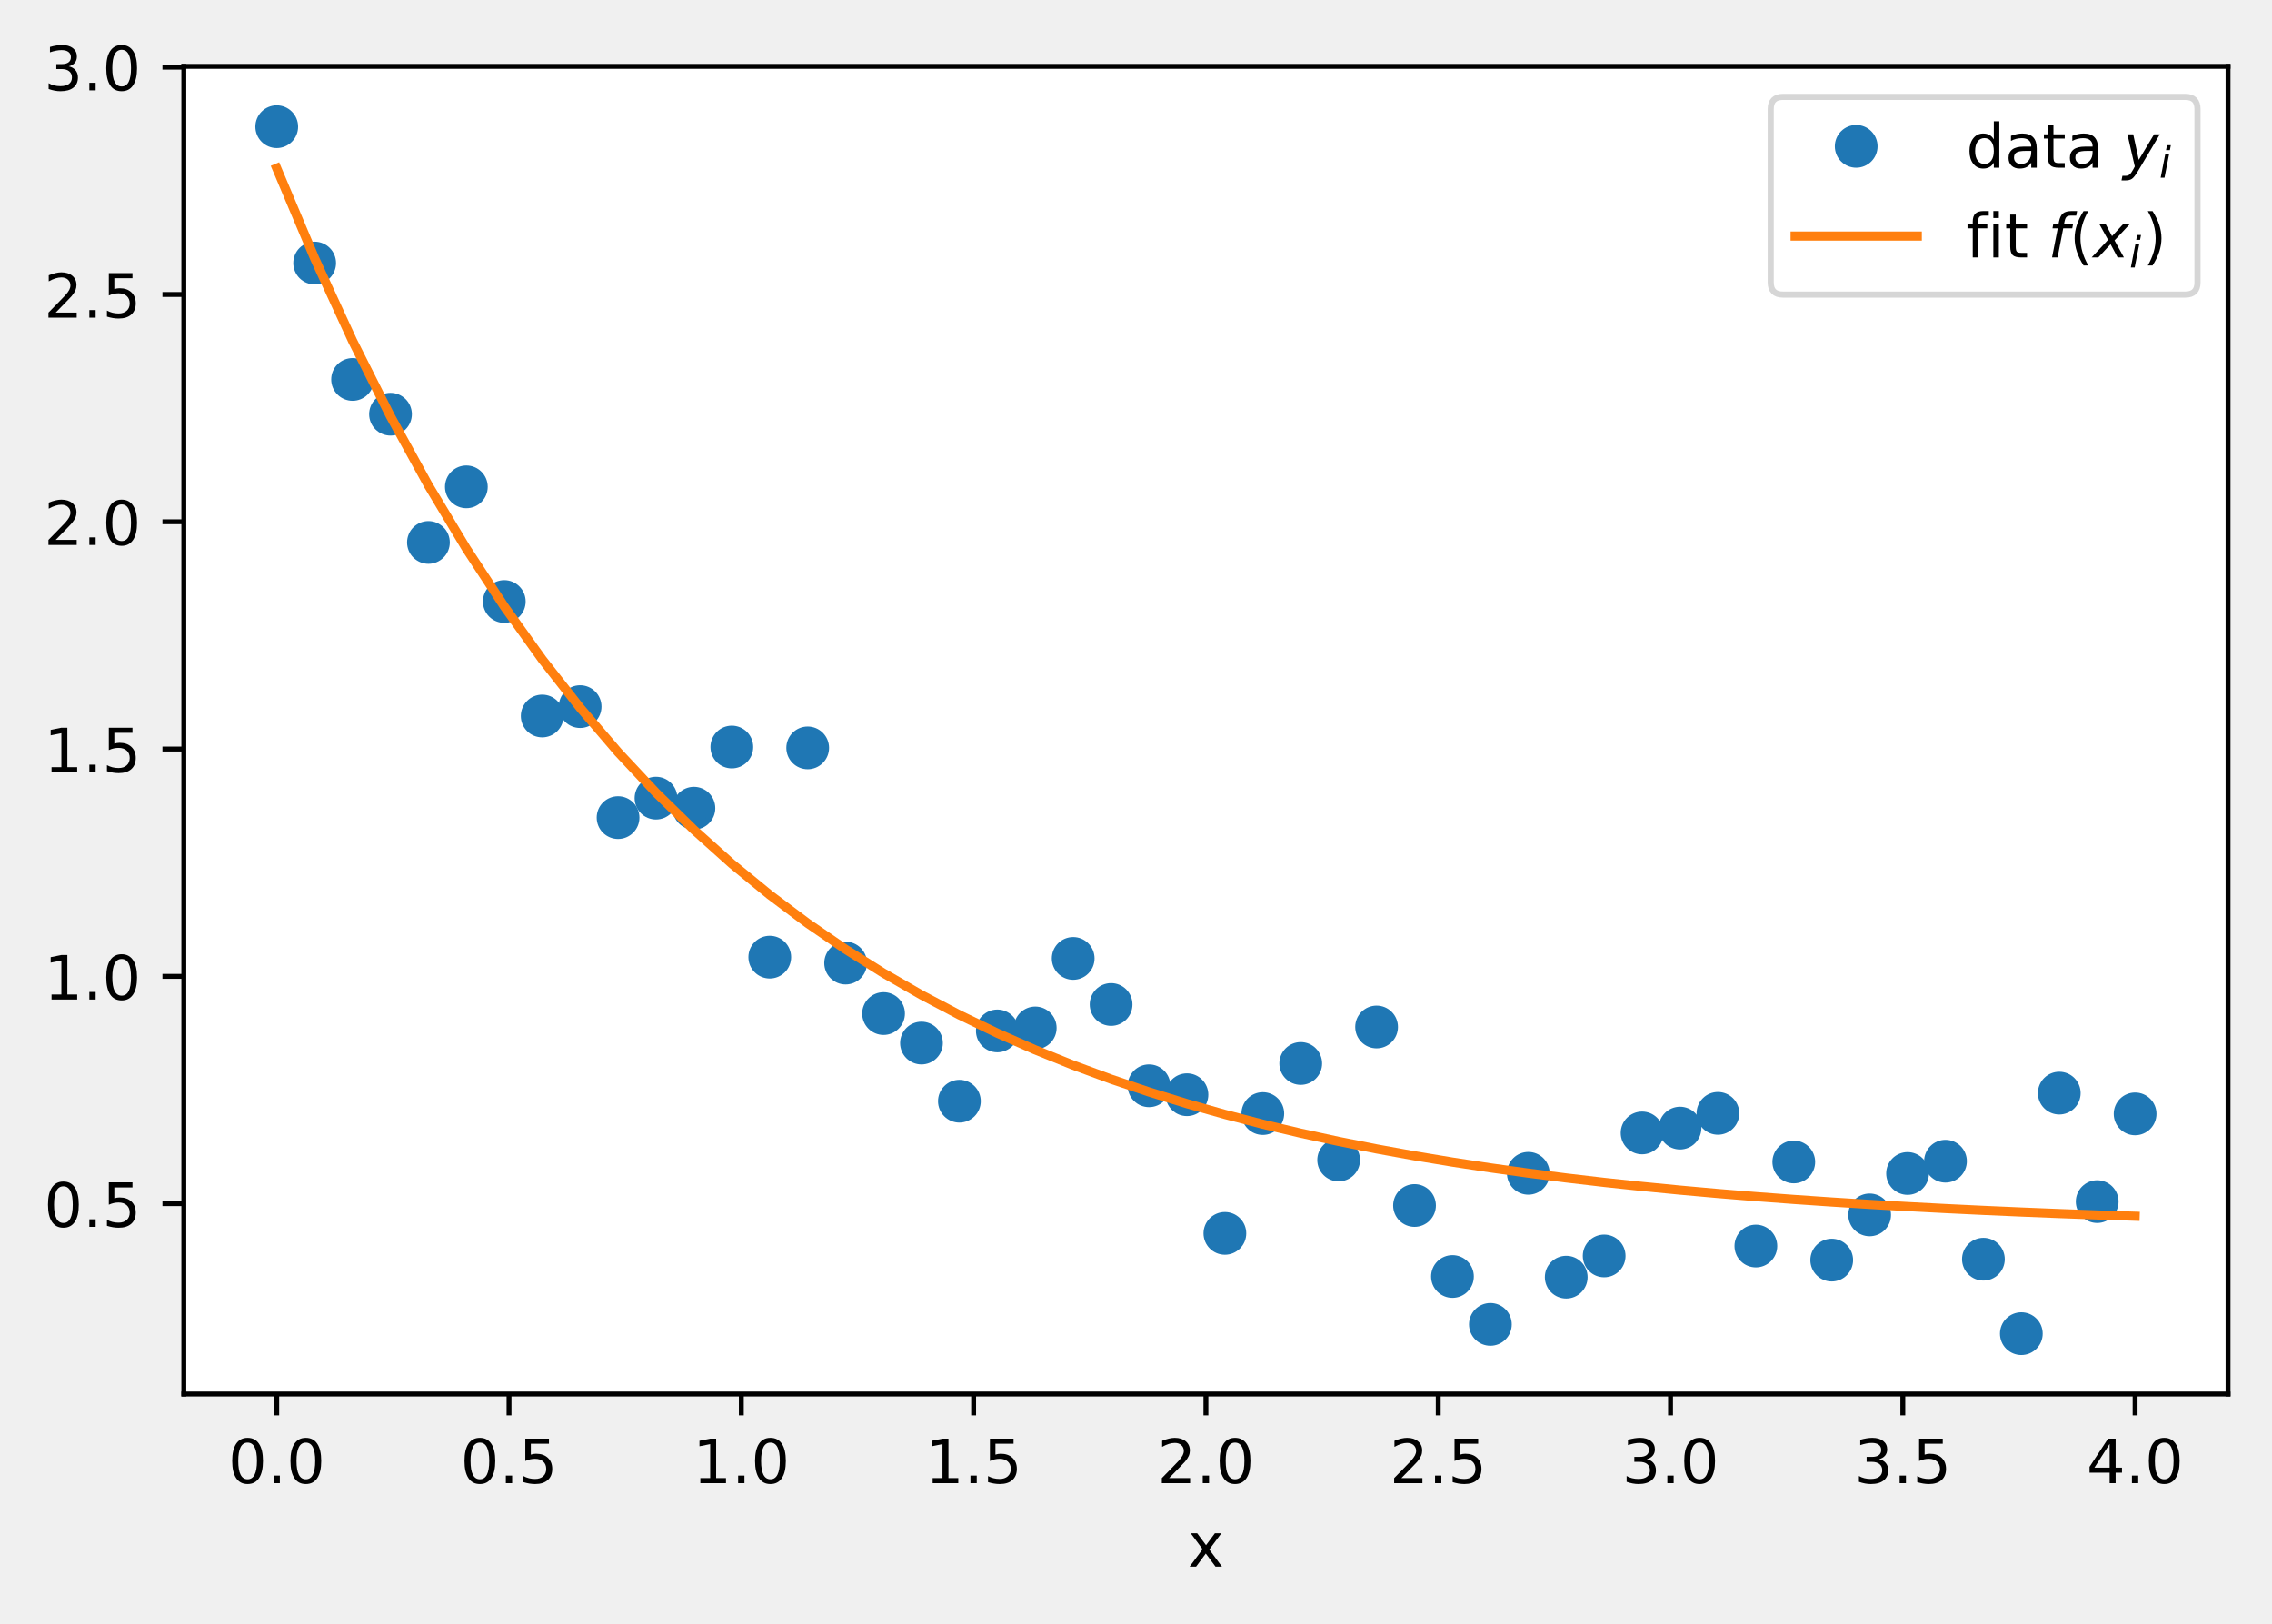
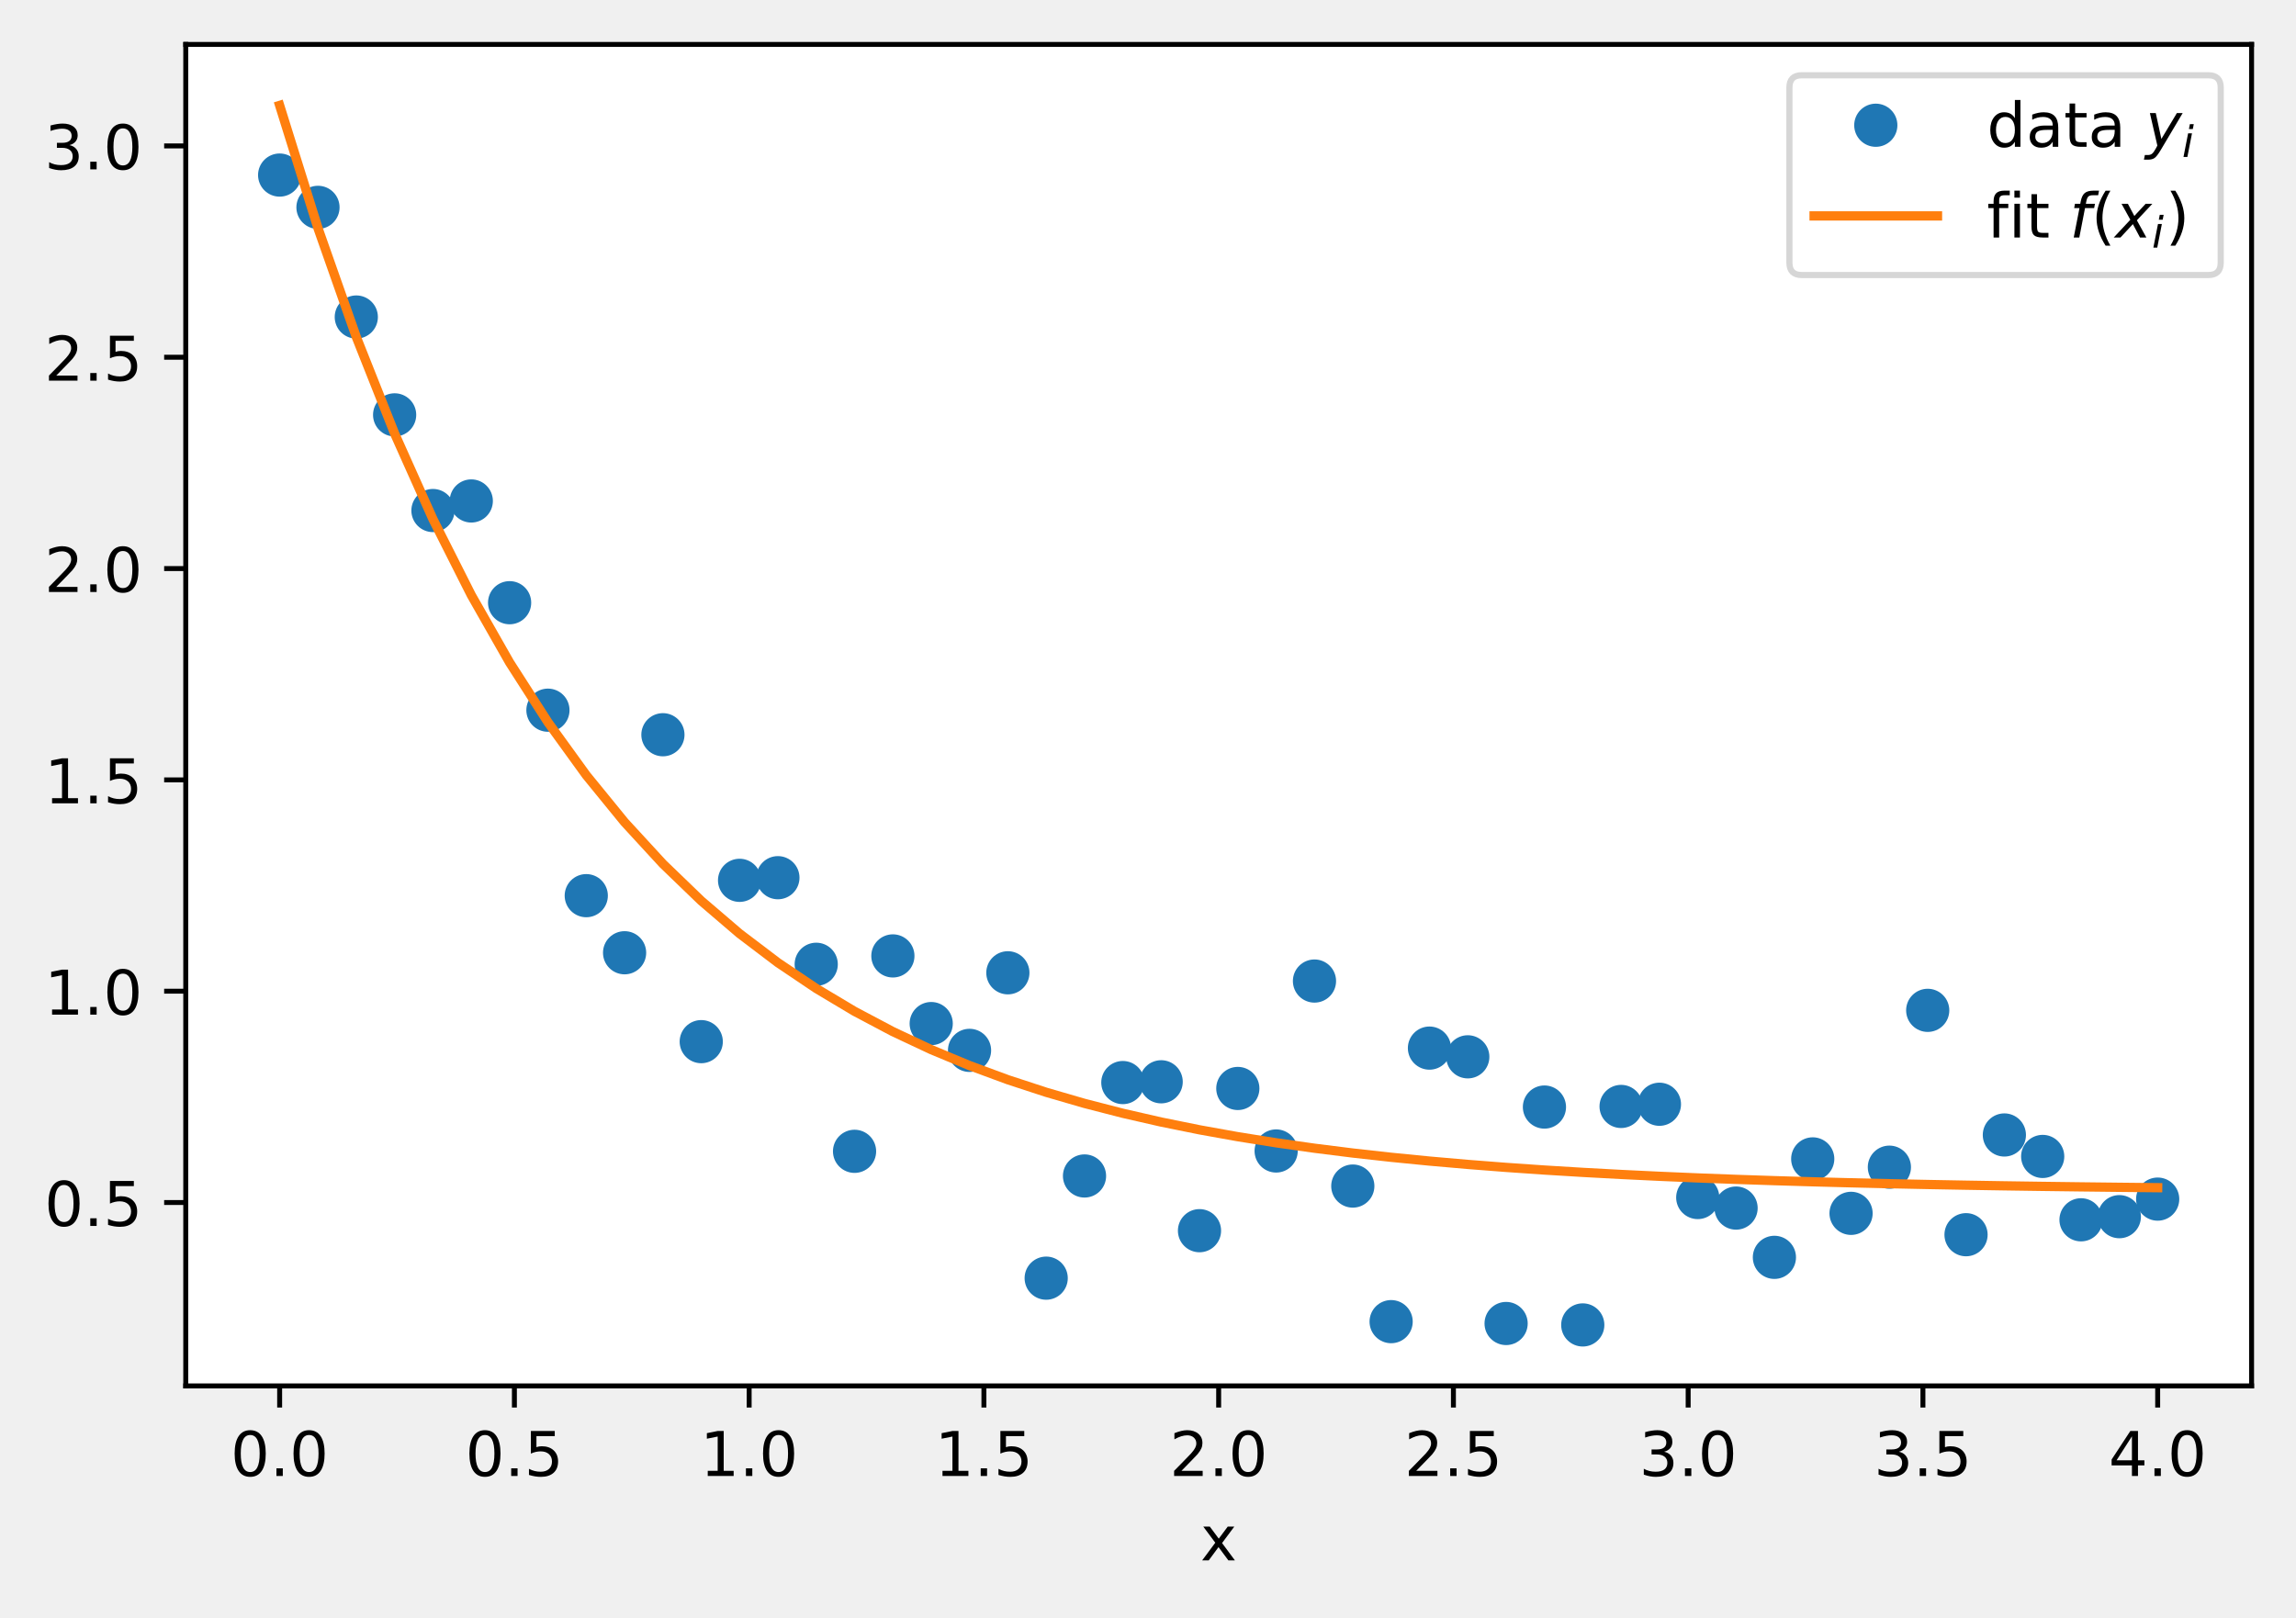
- <svg xmlns="http://www.w3.org/2000/svg" xmlns:xlink="http://www.w3.org/1999/xlink" height="265.865pt" version="1.1" viewBox="0 0 372.103 265.865" width="372.103pt">
+ <svg xmlns="http://www.w3.org/2000/svg" xmlns:xlink="http://www.w3.org/1999/xlink" height="262.196pt" version="1.1" viewBox="0 0 372.103 262.196" width="372.103pt">
  <defs>
    <style type="text/css">*{stroke-linecap:butt;stroke-linejoin:round;}</style>
  </defs>
  <g id="figure_1">
    <g id="patch_1">
-       <path d="M 0 265.865  L 372.103 265.865  L 372.103 0  L 0 0  z " style="fill:none;" />
+       <path d="M 0 262.196  L 372.103 262.196  L 372.103 0  L 0 0  z " style="fill:none;" />
    </g>
    <g id="axes_1">
      <g id="patch_2">
-         <path d="M 30.103 228.309  L 364.903 228.309  L 364.903 10.869  L 30.103 10.869  z " style="fill:#ffffff;" />
+         <path d="M 30.103 224.64  L 364.903 224.64  L 364.903 7.2  L 30.103 7.2  z " style="fill:#ffffff;" />
      </g>
      <g id="matplotlib.axis_1">
        <g id="xtick_1">
          <g id="line2d_1">
            <defs>
-               <path d="M 0 0  L 0 3.5  " id="mf738891b47" style="stroke:#000000;stroke-width:0.8;" />
-             </defs>
-             <g>
-               <use style="stroke:#000000;stroke-width:0.8;" x="45.321" xlink:href="#mf738891b47" y="228.309" />
+               <path d="M 0 0  L 0 3.5  " id="m6d0d1f02db" style="stroke:#000000;stroke-width:0.8;" />
+             </defs>
+             <g>
+               <use style="stroke:#000000;stroke-width:0.8;" x="45.321" xlink:href="#m6d0d1f02db" y="224.64" />
            </g>
          </g>
          <g id="text_1">
-             <g transform="translate(37.36974 242.9071)scale(0.1 -0.1)">
+             <g transform="translate(37.36974 239.2384)scale(0.1 -0.1)">
              <defs>
                <path d="M 31.781 66.406  Q 24.172 66.406 20.328 58.906  Q 16.5 51.422 16.5 36.375  Q 16.5 21.391 20.328 13.891  Q 24.172 6.391 31.781 6.391  Q 39.453 6.391 43.281 13.891  Q 47.125 21.391 47.125 36.375  Q 47.125 51.422 43.281 58.906  Q 39.453 66.406 31.781 66.406  z M 31.781 74.219  Q 44.047 74.219 50.516 64.516  Q 56.984 54.828 56.984 36.375  Q 56.984 17.969 50.516 8.266  Q 44.047 -1.422 31.781 -1.422  Q 19.531 -1.422 13.062 8.266  Q 6.594 17.969 6.594 36.375  Q 6.594 54.828 13.062 64.516  Q 19.531 74.219 31.781 74.219  z " id="DejaVuSans-48" />
                <path d="M 10.688 12.406  L 21 12.406  L 21 0  L 10.688 0  z " id="DejaVuSans-46" />
              </defs>
              <use xlink:href="#DejaVuSans-48" />
              <use x="63.623" xlink:href="#DejaVuSans-46" />
              <use x="95.41" xlink:href="#DejaVuSans-48" />
            </g>
          </g>
        </g>
        <g id="xtick_2">
          <g id="line2d_2">
            <g>
-               <use style="stroke:#000000;stroke-width:0.8;" x="83.367" xlink:href="#mf738891b47" y="228.309" />
+               <use style="stroke:#000000;stroke-width:0.8;" x="83.367" xlink:href="#m6d0d1f02db" y="224.64" />
            </g>
          </g>
          <g id="text_2">
-             <g transform="translate(75.4152 242.9071)scale(0.1 -0.1)">
+             <g transform="translate(75.4152 239.2384)scale(0.1 -0.1)">
              <defs>
                <path d="M 10.797 72.906  L 49.516 72.906  L 49.516 64.594  L 19.828 64.594  L 19.828 46.734  Q 21.969 47.469 24.109 47.828  Q 26.266 48.188 28.422 48.188  Q 40.625 48.188 47.75 41.5  Q 54.891 34.812 54.891 23.391  Q 54.891 11.625 47.562 5.094  Q 40.234 -1.422 26.906 -1.422  Q 22.312 -1.422 17.547 -0.641  Q 12.797 0.141 7.719 1.703  L 7.719 11.625  Q 12.109 9.234 16.797 8.062  Q 21.484 6.891 26.703 6.891  Q 35.156 6.891 40.078 11.328  Q 45.016 15.766 45.016 23.391  Q 45.016 31 40.078 35.438  Q 35.156 39.891 26.703 39.891  Q 22.75 39.891 18.812 39.016  Q 14.891 38.141 10.797 36.281  z " id="DejaVuSans-53" />
              </defs>
              <use xlink:href="#DejaVuSans-48" />
              <use x="63.623" xlink:href="#DejaVuSans-46" />
              <use x="95.41" xlink:href="#DejaVuSans-53" />
            </g>
          </g>
        </g>
        <g id="xtick_3">
          <g id="line2d_3">
            <g>
-               <use style="stroke:#000000;stroke-width:0.8;" x="121.412" xlink:href="#mf738891b47" y="228.309" />
+               <use style="stroke:#000000;stroke-width:0.8;" x="121.412" xlink:href="#m6d0d1f02db" y="224.64" />
            </g>
          </g>
          <g id="text_3">
-             <g transform="translate(113.4607 242.9071)scale(0.1 -0.1)">
+             <g transform="translate(113.4607 239.2384)scale(0.1 -0.1)">
              <defs>
                <path d="M 12.406 8.297  L 28.516 8.297  L 28.516 63.922  L 10.984 60.406  L 10.984 69.391  L 28.422 72.906  L 38.281 72.906  L 38.281 8.297  L 54.391 8.297  L 54.391 0  L 12.406 0  z " id="DejaVuSans-49" />
              </defs>
              <use xlink:href="#DejaVuSans-49" />
              <use x="63.623" xlink:href="#DejaVuSans-46" />
              <use x="95.41" xlink:href="#DejaVuSans-48" />
            </g>
          </g>
        </g>
        <g id="xtick_4">
          <g id="line2d_4">
            <g>
-               <use style="stroke:#000000;stroke-width:0.8;" x="159.458" xlink:href="#mf738891b47" y="228.309" />
+               <use style="stroke:#000000;stroke-width:0.8;" x="159.458" xlink:href="#m6d0d1f02db" y="224.64" />
            </g>
          </g>
          <g id="text_4">
-             <g transform="translate(151.5061 242.9071)scale(0.1 -0.1)">
+             <g transform="translate(151.5061 239.2384)scale(0.1 -0.1)">
              <use xlink:href="#DejaVuSans-49" />
              <use x="63.623" xlink:href="#DejaVuSans-46" />
              <use x="95.41" xlink:href="#DejaVuSans-53" />
            </g>
          </g>
        </g>
        <g id="xtick_5">
          <g id="line2d_5">
            <g>
-               <use style="stroke:#000000;stroke-width:0.8;" x="197.503" xlink:href="#mf738891b47" y="228.309" />
+               <use style="stroke:#000000;stroke-width:0.8;" x="197.503" xlink:href="#m6d0d1f02db" y="224.64" />
            </g>
          </g>
          <g id="text_5">
-             <g transform="translate(189.5516 242.9071)scale(0.1 -0.1)">
+             <g transform="translate(189.5516 239.2384)scale(0.1 -0.1)">
              <defs>
                <path d="M 19.188 8.297  L 53.609 8.297  L 53.609 0  L 7.328 0  L 7.328 8.297  Q 12.938 14.109 22.625 23.891  Q 32.328 33.688 34.812 36.531  Q 39.547 41.844 41.422 45.531  Q 43.312 49.219 43.312 52.781  Q 43.312 58.594 39.234 62.25  Q 35.156 65.922 28.609 65.922  Q 23.969 65.922 18.812 64.312  Q 13.672 62.703 7.812 59.422  L 7.812 69.391  Q 13.766 71.781 18.938 73  Q 24.125 74.219 28.422 74.219  Q 39.75 74.219 46.484 68.547  Q 53.219 62.891 53.219 53.422  Q 53.219 48.922 51.531 44.891  Q 49.859 40.875 45.406 35.406  Q 44.188 33.984 37.641 27.219  Q 31.109 20.453 19.188 8.297  z " id="DejaVuSans-50" />
              </defs>
              <use xlink:href="#DejaVuSans-50" />
              <use x="63.623" xlink:href="#DejaVuSans-46" />
              <use x="95.41" xlink:href="#DejaVuSans-48" />
            </g>
          </g>
        </g>
        <g id="xtick_6">
          <g id="line2d_6">
            <g>
-               <use style="stroke:#000000;stroke-width:0.8;" x="235.549" xlink:href="#mf738891b47" y="228.309" />
+               <use style="stroke:#000000;stroke-width:0.8;" x="235.549" xlink:href="#m6d0d1f02db" y="224.64" />
            </g>
          </g>
          <g id="text_6">
-             <g transform="translate(227.597 242.9071)scale(0.1 -0.1)">
+             <g transform="translate(227.597 239.2384)scale(0.1 -0.1)">
              <use xlink:href="#DejaVuSans-50" />
              <use x="63.623" xlink:href="#DejaVuSans-46" />
              <use x="95.41" xlink:href="#DejaVuSans-53" />
            </g>
          </g>
        </g>
        <g id="xtick_7">
          <g id="line2d_7">
            <g>
-               <use style="stroke:#000000;stroke-width:0.8;" x="273.594" xlink:href="#mf738891b47" y="228.309" />
+               <use style="stroke:#000000;stroke-width:0.8;" x="273.594" xlink:href="#m6d0d1f02db" y="224.64" />
            </g>
          </g>
          <g id="text_7">
-             <g transform="translate(265.6425 242.9071)scale(0.1 -0.1)">
+             <g transform="translate(265.6425 239.2384)scale(0.1 -0.1)">
              <defs>
                <path d="M 40.578 39.312  Q 47.656 37.797 51.625 33  Q 55.609 28.219 55.609 21.188  Q 55.609 10.406 48.188 4.484  Q 40.766 -1.422 27.094 -1.422  Q 22.516 -1.422 17.656 -0.516  Q 12.797 0.391 7.625 2.203  L 7.625 11.719  Q 11.719 9.328 16.594 8.109  Q 21.484 6.891 26.812 6.891  Q 36.078 6.891 40.938 10.547  Q 45.797 14.203 45.797 21.188  Q 45.797 27.641 41.281 31.266  Q 36.766 34.906 28.719 34.906  L 20.219 34.906  L 20.219 43.016  L 29.109 43.016  Q 36.375 43.016 40.234 45.922  Q 44.094 48.828 44.094 54.297  Q 44.094 59.906 40.109 62.906  Q 36.141 65.922 28.719 65.922  Q 24.656 65.922 20.016 65.031  Q 15.375 64.156 9.812 62.312  L 9.812 71.094  Q 15.438 72.656 20.344 73.438  Q 25.25 74.219 29.594 74.219  Q 40.828 74.219 47.359 69.109  Q 53.906 64.016 53.906 55.328  Q 53.906 49.266 50.438 45.094  Q 46.969 40.922 40.578 39.312  z " id="DejaVuSans-51" />
              </defs>
              <use xlink:href="#DejaVuSans-51" />
              <use x="63.623" xlink:href="#DejaVuSans-46" />
              <use x="95.41" xlink:href="#DejaVuSans-48" />
            </g>
          </g>
        </g>
        <g id="xtick_8">
          <g id="line2d_8">
            <g>
-               <use style="stroke:#000000;stroke-width:0.8;" x="311.639" xlink:href="#mf738891b47" y="228.309" />
+               <use style="stroke:#000000;stroke-width:0.8;" x="311.639" xlink:href="#m6d0d1f02db" y="224.64" />
            </g>
          </g>
          <g id="text_8">
-             <g transform="translate(303.6879 242.9071)scale(0.1 -0.1)">
+             <g transform="translate(303.6879 239.2384)scale(0.1 -0.1)">
              <use xlink:href="#DejaVuSans-51" />
              <use x="63.623" xlink:href="#DejaVuSans-46" />
              <use x="95.41" xlink:href="#DejaVuSans-53" />
            </g>
          </g>
        </g>
        <g id="xtick_9">
          <g id="line2d_9">
            <g>
-               <use style="stroke:#000000;stroke-width:0.8;" x="349.685" xlink:href="#mf738891b47" y="228.309" />
+               <use style="stroke:#000000;stroke-width:0.8;" x="349.685" xlink:href="#m6d0d1f02db" y="224.64" />
            </g>
          </g>
          <g id="text_9">
-             <g transform="translate(341.7334 242.9071)scale(0.1 -0.1)">
+             <g transform="translate(341.7334 239.2384)scale(0.1 -0.1)">
              <defs>
                <path d="M 37.797 64.312  L 12.891 25.391  L 37.797 25.391  z M 35.203 72.906  L 47.609 72.906  L 47.609 25.391  L 58.016 25.391  L 58.016 17.188  L 47.609 17.188  L 47.609 0  L 37.797 0  L 37.797 17.188  L 4.891 17.188  L 4.891 26.703  z " id="DejaVuSans-52" />
              </defs>
              <use xlink:href="#DejaVuSans-52" />
              <use x="63.623" xlink:href="#DejaVuSans-46" />
              <use x="95.41" xlink:href="#DejaVuSans-48" />
            </g>
          </g>
        </g>
        <g id="text_10">
-           <g transform="translate(194.5437 256.5852)scale(0.1 -0.1)">
+           <g transform="translate(194.5437 252.9166)scale(0.1 -0.1)">
            <defs>
              <path d="M 54.891 54.688  L 35.109 28.078  L 55.906 0  L 45.312 0  L 29.391 21.484  L 13.484 0  L 2.875 0  L 24.125 28.609  L 4.688 54.688  L 15.281 54.688  L 29.781 35.203  L 44.281 54.688  z " id="DejaVuSans-120" />
            </defs>
            <use xlink:href="#DejaVuSans-120" />
          </g>
        </g>
      </g>
      <g id="matplotlib.axis_2">
        <g id="ytick_1">
          <g id="line2d_10">
            <defs>
-               <path d="M 0 0  L -3.5 0  " id="m44ddbebc1e" style="stroke:#000000;stroke-width:0.8;" />
-             </defs>
-             <g>
-               <use style="stroke:#000000;stroke-width:0.8;" x="30.103" xlink:href="#m44ddbebc1e" y="197.136" />
+               <path d="M 0 0  L -3.5 0  " id="mc72e13eeb6" style="stroke:#000000;stroke-width:0.8;" />
+             </defs>
+             <g>
+               <use style="stroke:#000000;stroke-width:0.8;" x="30.103" xlink:href="#mc72e13eeb6" y="194.912" />
            </g>
          </g>
          <g id="text_11">
-             <g transform="translate(7.2 200.9351)scale(0.1 -0.1)">
+             <g transform="translate(7.2 198.7108)scale(0.1 -0.1)">
              <use xlink:href="#DejaVuSans-48" />
              <use x="63.623" xlink:href="#DejaVuSans-46" />
              <use x="95.41" xlink:href="#DejaVuSans-53" />
            </g>
          </g>
        </g>
        <g id="ytick_2">
          <g id="line2d_11">
            <g>
-               <use style="stroke:#000000;stroke-width:0.8;" x="30.103" xlink:href="#m44ddbebc1e" y="159.909" />
+               <use style="stroke:#000000;stroke-width:0.8;" x="30.103" xlink:href="#mc72e13eeb6" y="160.66" />
            </g>
          </g>
          <g id="text_12">
-             <g transform="translate(7.2 163.7077)scale(0.1 -0.1)">
+             <g transform="translate(7.2 164.4589)scale(0.1 -0.1)">
              <use xlink:href="#DejaVuSans-49" />
              <use x="63.623" xlink:href="#DejaVuSans-46" />
              <use x="95.41" xlink:href="#DejaVuSans-48" />
            </g>
          </g>
        </g>
        <g id="ytick_3">
          <g id="line2d_12">
            <g>
-               <use style="stroke:#000000;stroke-width:0.8;" x="30.103" xlink:href="#m44ddbebc1e" y="122.681" />
+               <use style="stroke:#000000;stroke-width:0.8;" x="30.103" xlink:href="#mc72e13eeb6" y="126.408" />
            </g>
          </g>
          <g id="text_13">
-             <g transform="translate(7.2 126.4804)scale(0.1 -0.1)">
+             <g transform="translate(7.2 130.2071)scale(0.1 -0.1)">
              <use xlink:href="#DejaVuSans-49" />
              <use x="63.623" xlink:href="#DejaVuSans-46" />
              <use x="95.41" xlink:href="#DejaVuSans-53" />
            </g>
          </g>
        </g>
        <g id="ytick_4">
          <g id="line2d_13">
            <g>
-               <use style="stroke:#000000;stroke-width:0.8;" x="30.103" xlink:href="#m44ddbebc1e" y="85.454" />
+               <use style="stroke:#000000;stroke-width:0.8;" x="30.103" xlink:href="#mc72e13eeb6" y="92.156" />
            </g>
          </g>
          <g id="text_14">
-             <g transform="translate(7.2 89.25309)scale(0.1 -0.1)">
+             <g transform="translate(7.2 95.9553)scale(0.1 -0.1)">
              <use xlink:href="#DejaVuSans-50" />
              <use x="63.623" xlink:href="#DejaVuSans-46" />
              <use x="95.41" xlink:href="#DejaVuSans-48" />
            </g>
          </g>
        </g>
        <g id="ytick_5">
          <g id="line2d_14">
            <g>
-               <use style="stroke:#000000;stroke-width:0.8;" x="30.103" xlink:href="#m44ddbebc1e" y="48.227" />
+               <use style="stroke:#000000;stroke-width:0.8;" x="30.103" xlink:href="#mc72e13eeb6" y="57.904" />
            </g>
          </g>
          <g id="text_15">
-             <g transform="translate(7.2 52.02576)scale(0.1 -0.1)">
+             <g transform="translate(7.2 61.70348)scale(0.1 -0.1)">
              <use xlink:href="#DejaVuSans-50" />
              <use x="63.623" xlink:href="#DejaVuSans-46" />
              <use x="95.41" xlink:href="#DejaVuSans-53" />
            </g>
          </g>
        </g>
        <g id="ytick_6">
          <g id="line2d_15">
            <g>
-               <use style="stroke:#000000;stroke-width:0.8;" x="30.103" xlink:href="#m44ddbebc1e" y="10.999" />
+               <use style="stroke:#000000;stroke-width:0.8;" x="30.103" xlink:href="#mc72e13eeb6" y="23.652" />
            </g>
          </g>
          <g id="text_16">
-             <g transform="translate(7.2 14.79844)scale(0.1 -0.1)">
+             <g transform="translate(7.2 27.45166)scale(0.1 -0.1)">
              <use xlink:href="#DejaVuSans-51" />
              <use x="63.623" xlink:href="#DejaVuSans-46" />
              <use x="95.41" xlink:href="#DejaVuSans-48" />
            </g>
          </g>
        </g>
      </g>
      <g id="line2d_16">
        <defs>
-           <path d="M 0 3  C 0.796 3 1.559 2.684 2.121 2.121  C 2.684 1.559 3 0.796 3 0  C 3 -0.796 2.684 -1.559 2.121 -2.121  C 1.559 -2.684 0.796 -3 0 -3  C -0.796 -3 -1.559 -2.684 -2.121 -2.121  C -2.684 -1.559 -3 -0.796 -3 0  C -3 0.796 -2.684 1.559 -2.121 2.121  C -1.559 2.684 -0.796 3 0 3  z " id="mebc5947fb4" style="stroke:#1f77b4;" />
+           <path d="M 0 3  C 0.796 3 1.559 2.684 2.121 2.121  C 2.684 1.559 3 0.796 3 0  C 3 -0.796 2.684 -1.559 2.121 -2.121  C 1.559 -2.684 0.796 -3 0 -3  C -0.796 -3 -1.559 -2.684 -2.121 -2.121  C -2.684 -1.559 -3 -0.796 -3 0  C -3 0.796 -2.684 1.559 -2.121 2.121  C -1.559 2.684 -0.796 3 0 3  z " id="m862b3128be" style="stroke:#1f77b4;" />
        </defs>
-         <g clip-path="url(#p90ca0fbef7)">
-           <use style="fill:#1f77b4;stroke:#1f77b4;" x="45.321" xlink:href="#mebc5947fb4" y="20.752" />
-           <use style="fill:#1f77b4;stroke:#1f77b4;" x="51.533" xlink:href="#mebc5947fb4" y="43.083" />
-           <use style="fill:#1f77b4;stroke:#1f77b4;" x="57.744" xlink:href="#mebc5947fb4" y="62.145" />
-           <use style="fill:#1f77b4;stroke:#1f77b4;" x="63.956" xlink:href="#mebc5947fb4" y="67.839" />
-           <use style="fill:#1f77b4;stroke:#1f77b4;" x="70.167" xlink:href="#mebc5947fb4" y="88.841" />
-           <use style="fill:#1f77b4;stroke:#1f77b4;" x="76.379" xlink:href="#mebc5947fb4" y="79.736" />
-           <use style="fill:#1f77b4;stroke:#1f77b4;" x="82.59" xlink:href="#mebc5947fb4" y="98.515" />
-           <use style="fill:#1f77b4;stroke:#1f77b4;" x="88.802" xlink:href="#mebc5947fb4" y="117.269" />
-           <use style="fill:#1f77b4;stroke:#1f77b4;" x="95.013" xlink:href="#mebc5947fb4" y="115.732" />
-           <use style="fill:#1f77b4;stroke:#1f77b4;" x="101.225" xlink:href="#mebc5947fb4" y="133.911" />
-           <use style="fill:#1f77b4;stroke:#1f77b4;" x="107.436" xlink:href="#mebc5947fb4" y="130.723" />
-           <use style="fill:#1f77b4;stroke:#1f77b4;" x="113.648" xlink:href="#mebc5947fb4" y="132.369" />
-           <use style="fill:#1f77b4;stroke:#1f77b4;" x="119.859" xlink:href="#mebc5947fb4" y="122.351" />
-           <use style="fill:#1f77b4;stroke:#1f77b4;" x="126.071" xlink:href="#mebc5947fb4" y="156.763" />
-           <use style="fill:#1f77b4;stroke:#1f77b4;" x="132.282" xlink:href="#mebc5947fb4" y="122.491" />
-           <use style="fill:#1f77b4;stroke:#1f77b4;" x="138.494" xlink:href="#mebc5947fb4" y="157.735" />
-           <use style="fill:#1f77b4;stroke:#1f77b4;" x="144.705" xlink:href="#mebc5947fb4" y="166.004" />
-           <use style="fill:#1f77b4;stroke:#1f77b4;" x="150.917" xlink:href="#mebc5947fb4" y="170.834" />
-           <use style="fill:#1f77b4;stroke:#1f77b4;" x="157.128" xlink:href="#mebc5947fb4" y="180.355" />
-           <use style="fill:#1f77b4;stroke:#1f77b4;" x="163.34" xlink:href="#mebc5947fb4" y="168.846" />
-           <use style="fill:#1f77b4;stroke:#1f77b4;" x="169.551" xlink:href="#mebc5947fb4" y="168.357" />
-           <use style="fill:#1f77b4;stroke:#1f77b4;" x="175.763" xlink:href="#mebc5947fb4" y="156.972" />
-           <use style="fill:#1f77b4;stroke:#1f77b4;" x="181.974" xlink:href="#mebc5947fb4" y="164.516" />
-           <use style="fill:#1f77b4;stroke:#1f77b4;" x="188.186" xlink:href="#mebc5947fb4" y="177.829" />
-           <use style="fill:#1f77b4;stroke:#1f77b4;" x="194.397" xlink:href="#mebc5947fb4" y="179.293" />
-           <use style="fill:#1f77b4;stroke:#1f77b4;" x="200.609" xlink:href="#mebc5947fb4" y="202.001" />
-           <use style="fill:#1f77b4;stroke:#1f77b4;" x="206.82" xlink:href="#mebc5947fb4" y="182.379" />
-           <use style="fill:#1f77b4;stroke:#1f77b4;" x="213.032" xlink:href="#mebc5947fb4" y="174.176" />
-           <use style="fill:#1f77b4;stroke:#1f77b4;" x="219.243" xlink:href="#mebc5947fb4" y="189.982" />
-           <use style="fill:#1f77b4;stroke:#1f77b4;" x="225.455" xlink:href="#mebc5947fb4" y="168.2" />
-           <use style="fill:#1f77b4;stroke:#1f77b4;" x="231.666" xlink:href="#mebc5947fb4" y="197.436" />
-           <use style="fill:#1f77b4;stroke:#1f77b4;" x="237.878" xlink:href="#mebc5947fb4" y="209.064" />
-           <use style="fill:#1f77b4;stroke:#1f77b4;" x="244.089" xlink:href="#mebc5947fb4" y="216.907" />
-           <use style="fill:#1f77b4;stroke:#1f77b4;" x="250.301" xlink:href="#mebc5947fb4" y="192.163" />
-           <use style="fill:#1f77b4;stroke:#1f77b4;" x="256.512" xlink:href="#mebc5947fb4" y="209.174" />
-           <use style="fill:#1f77b4;stroke:#1f77b4;" x="262.724" xlink:href="#mebc5947fb4" y="205.696" />
-           <use style="fill:#1f77b4;stroke:#1f77b4;" x="268.935" xlink:href="#mebc5947fb4" y="185.551" />
-           <use style="fill:#1f77b4;stroke:#1f77b4;" x="275.147" xlink:href="#mebc5947fb4" y="184.759" />
-           <use style="fill:#1f77b4;stroke:#1f77b4;" x="281.358" xlink:href="#mebc5947fb4" y="182.345" />
-           <use style="fill:#1f77b4;stroke:#1f77b4;" x="287.57" xlink:href="#mebc5947fb4" y="204.074" />
-           <use style="fill:#1f77b4;stroke:#1f77b4;" x="293.781" xlink:href="#mebc5947fb4" y="190.304" />
-           <use style="fill:#1f77b4;stroke:#1f77b4;" x="299.993" xlink:href="#mebc5947fb4" y="206.378" />
-           <use style="fill:#1f77b4;stroke:#1f77b4;" x="306.204" xlink:href="#mebc5947fb4" y="198.973" />
-           <use style="fill:#1f77b4;stroke:#1f77b4;" x="312.416" xlink:href="#mebc5947fb4" y="192.19" />
-           <use style="fill:#1f77b4;stroke:#1f77b4;" x="318.627" xlink:href="#mebc5947fb4" y="190.181" />
-           <use style="fill:#1f77b4;stroke:#1f77b4;" x="324.839" xlink:href="#mebc5947fb4" y="206.231" />
-           <use style="fill:#1f77b4;stroke:#1f77b4;" x="331.05" xlink:href="#mebc5947fb4" y="218.425" />
-           <use style="fill:#1f77b4;stroke:#1f77b4;" x="337.262" xlink:href="#mebc5947fb4" y="179.031" />
-           <use style="fill:#1f77b4;stroke:#1f77b4;" x="343.473" xlink:href="#mebc5947fb4" y="196.798" />
-           <use style="fill:#1f77b4;stroke:#1f77b4;" x="349.685" xlink:href="#mebc5947fb4" y="182.432" />
+         <g clip-path="url(#pc75cff47f0)">
+           <use style="fill:#1f77b4;stroke:#1f77b4;" x="45.321" xlink:href="#m862b3128be" y="28.376" />
+           <use style="fill:#1f77b4;stroke:#1f77b4;" x="51.533" xlink:href="#m862b3128be" y="33.61" />
+           <use style="fill:#1f77b4;stroke:#1f77b4;" x="57.744" xlink:href="#m862b3128be" y="51.385" />
+           <use style="fill:#1f77b4;stroke:#1f77b4;" x="63.956" xlink:href="#m862b3128be" y="67.245" />
+           <use style="fill:#1f77b4;stroke:#1f77b4;" x="70.167" xlink:href="#m862b3128be" y="82.752" />
+           <use style="fill:#1f77b4;stroke:#1f77b4;" x="76.379" xlink:href="#m862b3128be" y="81.2" />
+           <use style="fill:#1f77b4;stroke:#1f77b4;" x="82.59" xlink:href="#m862b3128be" y="97.691" />
+           <use style="fill:#1f77b4;stroke:#1f77b4;" x="88.802" xlink:href="#m862b3128be" y="115.113" />
+           <use style="fill:#1f77b4;stroke:#1f77b4;" x="95.013" xlink:href="#m862b3128be" y="145.176" />
+           <use style="fill:#1f77b4;stroke:#1f77b4;" x="101.225" xlink:href="#m862b3128be" y="154.43" />
+           <use style="fill:#1f77b4;stroke:#1f77b4;" x="107.436" xlink:href="#m862b3128be" y="119.091" />
+           <use style="fill:#1f77b4;stroke:#1f77b4;" x="113.648" xlink:href="#m862b3128be" y="168.838" />
+           <use style="fill:#1f77b4;stroke:#1f77b4;" x="119.859" xlink:href="#m862b3128be" y="142.691" />
+           <use style="fill:#1f77b4;stroke:#1f77b4;" x="126.071" xlink:href="#m862b3128be" y="142.264" />
+           <use style="fill:#1f77b4;stroke:#1f77b4;" x="132.282" xlink:href="#m862b3128be" y="156.297" />
+           <use style="fill:#1f77b4;stroke:#1f77b4;" x="138.494" xlink:href="#m862b3128be" y="186.615" />
+           <use style="fill:#1f77b4;stroke:#1f77b4;" x="144.705" xlink:href="#m862b3128be" y="154.942" />
+           <use style="fill:#1f77b4;stroke:#1f77b4;" x="150.917" xlink:href="#m862b3128be" y="165.909" />
+           <use style="fill:#1f77b4;stroke:#1f77b4;" x="157.128" xlink:href="#m862b3128be" y="170.253" />
+           <use style="fill:#1f77b4;stroke:#1f77b4;" x="163.34" xlink:href="#m862b3128be" y="157.677" />
+           <use style="fill:#1f77b4;stroke:#1f77b4;" x="169.551" xlink:href="#m862b3128be" y="207.174" />
+           <use style="fill:#1f77b4;stroke:#1f77b4;" x="175.763" xlink:href="#m862b3128be" y="190.611" />
+           <use style="fill:#1f77b4;stroke:#1f77b4;" x="181.974" xlink:href="#m862b3128be" y="175.47" />
+           <use style="fill:#1f77b4;stroke:#1f77b4;" x="188.186" xlink:href="#m862b3128be" y="175.345" />
+           <use style="fill:#1f77b4;stroke:#1f77b4;" x="194.397" xlink:href="#m862b3128be" y="199.479" />
+           <use style="fill:#1f77b4;stroke:#1f77b4;" x="200.609" xlink:href="#m862b3128be" y="176.427" />
+           <use style="fill:#1f77b4;stroke:#1f77b4;" x="206.82" xlink:href="#m862b3128be" y="186.559" />
+           <use style="fill:#1f77b4;stroke:#1f77b4;" x="213.032" xlink:href="#m862b3128be" y="159.015" />
+           <use style="fill:#1f77b4;stroke:#1f77b4;" x="219.243" xlink:href="#m862b3128be" y="192.246" />
+           <use style="fill:#1f77b4;stroke:#1f77b4;" x="225.455" xlink:href="#m862b3128be" y="214.222" />
+           <use style="fill:#1f77b4;stroke:#1f77b4;" x="231.666" xlink:href="#m862b3128be" y="169.885" />
+           <use style="fill:#1f77b4;stroke:#1f77b4;" x="237.878" xlink:href="#m862b3128be" y="171.298" />
+           <use style="fill:#1f77b4;stroke:#1f77b4;" x="244.089" xlink:href="#m862b3128be" y="214.522" />
+           <use style="fill:#1f77b4;stroke:#1f77b4;" x="250.301" xlink:href="#m862b3128be" y="179.439" />
+           <use style="fill:#1f77b4;stroke:#1f77b4;" x="256.512" xlink:href="#m862b3128be" y="214.756" />
+           <use style="fill:#1f77b4;stroke:#1f77b4;" x="262.724" xlink:href="#m862b3128be" y="179.341" />
+           <use style="fill:#1f77b4;stroke:#1f77b4;" x="268.935" xlink:href="#m862b3128be" y="178.986" />
+           <use style="fill:#1f77b4;stroke:#1f77b4;" x="275.147" xlink:href="#m862b3128be" y="194.104" />
+           <use style="fill:#1f77b4;stroke:#1f77b4;" x="281.358" xlink:href="#m862b3128be" y="195.815" />
+           <use style="fill:#1f77b4;stroke:#1f77b4;" x="287.57" xlink:href="#m862b3128be" y="203.801" />
+           <use style="fill:#1f77b4;stroke:#1f77b4;" x="293.781" xlink:href="#m862b3128be" y="187.843" />
+           <use style="fill:#1f77b4;stroke:#1f77b4;" x="299.993" xlink:href="#m862b3128be" y="196.668" />
+           <use style="fill:#1f77b4;stroke:#1f77b4;" x="306.204" xlink:href="#m862b3128be" y="189.186" />
+           <use style="fill:#1f77b4;stroke:#1f77b4;" x="312.416" xlink:href="#m862b3128be" y="163.765" />
+           <use style="fill:#1f77b4;stroke:#1f77b4;" x="318.627" xlink:href="#m862b3128be" y="200.131" />
+           <use style="fill:#1f77b4;stroke:#1f77b4;" x="324.839" xlink:href="#m862b3128be" y="183.965" />
+           <use style="fill:#1f77b4;stroke:#1f77b4;" x="331.05" xlink:href="#m862b3128be" y="187.445" />
+           <use style="fill:#1f77b4;stroke:#1f77b4;" x="337.262" xlink:href="#m862b3128be" y="197.715" />
+           <use style="fill:#1f77b4;stroke:#1f77b4;" x="343.473" xlink:href="#m862b3128be" y="197.208" />
+           <use style="fill:#1f77b4;stroke:#1f77b4;" x="349.685" xlink:href="#m862b3128be" y="194.361" />
        </g>
      </g>
      <g id="line2d_17">
-         <path clip-path="url(#p90ca0fbef7)" d="M 45.321 27.559  L 51.533 42.32  L 57.744 55.828  L 63.956 68.19  L 70.167 79.502  L 76.379 89.854  L 82.59 99.327  L 88.802 107.996  L 95.013 115.929  L 101.225 123.188  L 107.436 129.832  L 113.648 135.911  L 119.859 141.474  L 126.071 146.565  L 132.282 151.224  L 138.494 155.487  L 144.705 159.388  L 150.917 162.958  L 157.128 166.225  L 163.34 169.215  L 169.551 171.951  L 175.763 174.454  L 181.974 176.746  L 188.186 178.842  L 194.397 180.761  L 200.609 182.516  L 206.82 184.123  L 213.032 185.593  L 219.243 186.939  L 225.455 188.17  L 231.666 189.297  L 237.878 190.328  L 244.089 191.272  L 250.301 192.135  L 256.512 192.925  L 262.724 193.648  L 268.935 194.31  L 275.147 194.915  L 281.358 195.47  L 287.57 195.977  L 293.781 196.441  L 299.993 196.865  L 306.204 197.254  L 312.416 197.609  L 318.627 197.935  L 324.839 198.233  L 331.05 198.505  L 337.262 198.755  L 343.473 198.983  L 349.685 199.192  " style="fill:none;stroke:#ff7f0e;stroke-linecap:square;stroke-width:1.5;" />
+         <path clip-path="url(#pc75cff47f0)" d="M 45.321 17.084  L 51.533 36.978  L 57.744 54.622  L 63.956 70.271  L 70.167 84.151  L 76.379 96.461  L 82.59 107.378  L 88.802 117.061  L 95.013 125.649  L 101.225 133.266  L 107.436 140.021  L 113.648 146.013  L 119.859 151.327  L 126.071 156.039  L 132.282 160.219  L 138.494 163.927  L 144.705 167.215  L 150.917 170.131  L 157.128 172.717  L 163.34 175.011  L 169.551 177.046  L 175.763 178.85  L 181.974 180.45  L 188.186 181.87  L 194.397 183.128  L 200.609 184.245  L 206.82 185.235  L 213.032 186.113  L 219.243 186.892  L 225.455 187.583  L 231.666 188.196  L 237.878 188.739  L 244.089 189.221  L 250.301 189.649  L 256.512 190.028  L 262.724 190.364  L 268.935 190.662  L 275.147 190.927  L 281.358 191.161  L 287.57 191.369  L 293.781 191.554  L 299.993 191.718  L 306.204 191.863  L 312.416 191.992  L 318.627 192.106  L 324.839 192.207  L 331.05 192.297  L 337.262 192.376  L 343.473 192.447  L 349.685 192.51  " style="fill:none;stroke:#ff7f0e;stroke-linecap:square;stroke-width:1.5;" />
      </g>
      <g id="patch_3">
-         <path d="M 30.103 228.309  L 30.103 10.869  " style="fill:none;stroke:#000000;stroke-linecap:square;stroke-linejoin:miter;stroke-width:0.8;" />
+         <path d="M 30.103 224.64  L 30.103 7.2  " style="fill:none;stroke:#000000;stroke-linecap:square;stroke-linejoin:miter;stroke-width:0.8;" />
      </g>
      <g id="patch_4">
-         <path d="M 364.903 228.309  L 364.903 10.869  " style="fill:none;stroke:#000000;stroke-linecap:square;stroke-linejoin:miter;stroke-width:0.8;" />
+         <path d="M 364.903 224.64  L 364.903 7.2  " style="fill:none;stroke:#000000;stroke-linecap:square;stroke-linejoin:miter;stroke-width:0.8;" />
      </g>
      <g id="patch_5">
-         <path d="M 30.103 228.309  L 364.903 228.309  " style="fill:none;stroke:#000000;stroke-linecap:square;stroke-linejoin:miter;stroke-width:0.8;" />
+         <path d="M 30.103 224.64  L 364.903 224.64  " style="fill:none;stroke:#000000;stroke-linecap:square;stroke-linejoin:miter;stroke-width:0.8;" />
      </g>
      <g id="patch_6">
-         <path d="M 30.103 10.869  L 364.903 10.869  " style="fill:none;stroke:#000000;stroke-linecap:square;stroke-linejoin:miter;stroke-width:0.8;" />
+         <path d="M 30.103 7.2  L 364.903 7.2  " style="fill:none;stroke:#000000;stroke-linecap:square;stroke-linejoin:miter;stroke-width:0.8;" />
      </g>
      <g id="legend_1">
        <g id="patch_7">
-           <path d="M 292.003 48.247  L 357.903 48.247  Q 359.903 48.247 359.903 46.247  L 359.903 17.869  Q 359.903 15.869 357.903 15.869  L 292.003 15.869  Q 290.003 15.869 290.003 17.869  L 290.003 46.247  Q 290.003 48.247 292.003 48.247  z " style="fill:#ffffff;opacity:0.8;stroke:#cccccc;stroke-linejoin:miter;" />
+           <path d="M 292.003 44.578  L 357.903 44.578  Q 359.903 44.578 359.903 42.578  L 359.903 14.2  Q 359.903 12.2 357.903 12.2  L 292.003 12.2  Q 290.003 12.2 290.003 14.2  L 290.003 42.578  Q 290.003 44.578 292.003 44.578  z " style="fill:#ffffff;opacity:0.8;stroke:#cccccc;stroke-linejoin:miter;" />
        </g>
        <g id="line2d_18" />
        <g id="line2d_19">
          <g>
-             <use style="fill:#1f77b4;stroke:#1f77b4;" x="304.003" xlink:href="#mebc5947fb4" y="23.969" />
+             <use style="fill:#1f77b4;stroke:#1f77b4;" x="304.003" xlink:href="#m862b3128be" y="20.3" />
          </g>
        </g>
        <g id="text_17">
-           <g transform="translate(322.0031 27.46864)scale(0.1 -0.1)">
+           <g transform="translate(322.0031 23.8)scale(0.1 -0.1)">
            <defs>
              <path d="M 45.406 46.391  L 45.406 75.984  L 54.391 75.984  L 54.391 0  L 45.406 0  L 45.406 8.203  Q 42.578 3.328 38.25 0.953  Q 33.938 -1.422 27.875 -1.422  Q 17.969 -1.422 11.734 6.484  Q 5.516 14.406 5.516 27.297  Q 5.516 40.188 11.734 48.094  Q 17.969 56 27.875 56  Q 33.938 56 38.25 53.625  Q 42.578 51.266 45.406 46.391  z M 14.797 27.297  Q 14.797 17.391 18.875 11.75  Q 22.953 6.109 30.078 6.109  Q 37.203 6.109 41.297 11.75  Q 45.406 17.391 45.406 27.297  Q 45.406 37.203 41.297 42.844  Q 37.203 48.484 30.078 48.484  Q 22.953 48.484 18.875 42.844  Q 14.797 37.203 14.797 27.297  z " id="DejaVuSans-100" />
              <path d="M 34.281 27.484  Q 23.391 27.484 19.188 25  Q 14.984 22.516 14.984 16.5  Q 14.984 11.719 18.141 8.906  Q 21.297 6.109 26.703 6.109  Q 34.188 6.109 38.703 11.406  Q 43.219 16.703 43.219 25.484  L 43.219 27.484  z M 52.203 31.203  L 52.203 0  L 43.219 0  L 43.219 8.297  Q 40.141 3.328 35.547 0.953  Q 30.953 -1.422 24.312 -1.422  Q 15.922 -1.422 10.953 3.297  Q 6 8.016 6 15.922  Q 6 25.141 12.172 29.828  Q 18.359 34.516 30.609 34.516  L 43.219 34.516  L 43.219 35.406  Q 43.219 41.609 39.141 45  Q 35.062 48.391 27.688 48.391  Q 23 48.391 18.547 47.266  Q 14.109 46.141 10.016 43.891  L 10.016 52.203  Q 14.938 54.109 19.578 55.047  Q 24.219 56 28.609 56  Q 40.484 56 46.344 49.844  Q 52.203 43.703 52.203 31.203  z " id="DejaVuSans-97" />
              <path d="M 18.312 70.219  L 18.312 54.688  L 36.812 54.688  L 36.812 47.703  L 18.312 47.703  L 18.312 18.016  Q 18.312 11.328 20.141 9.422  Q 21.969 7.516 27.594 7.516  L 36.812 7.516  L 36.812 0  L 27.594 0  Q 17.188 0 13.234 3.875  Q 9.281 7.766 9.281 18.016  L 9.281 47.703  L 2.688 47.703  L 2.688 54.688  L 9.281 54.688  L 9.281 70.219  z " id="DejaVuSans-116" />
              <path id="DejaVuSans-32" />
              <path d="M 24.812 -5.078  Q 18.562 -15.578 14.625 -18.188  Q 10.688 -20.797 4.594 -20.797  L -2.484 -20.797  L -0.984 -13.281  L 4.203 -13.281  Q 7.953 -13.281 10.594 -11.234  Q 13.234 -9.188 16.5 -3.219  L 19.281 2  L 7.172 54.688  L 16.703 54.688  L 25.781 12.797  L 50.875 54.688  L 60.297 54.688  z " id="DejaVuSans-Oblique-121" />
              <path d="M 18.312 75.984  L 27.297 75.984  L 25.094 64.594  L 16.109 64.594  z M 14.203 54.688  L 23.188 54.688  L 12.5 0  L 3.516 0  z " id="DejaVuSans-Oblique-105" />
            </defs>
            <use transform="translate(0 0.015625)" xlink:href="#DejaVuSans-100" />
            <use transform="translate(63.47656 0.015625)" xlink:href="#DejaVuSans-97" />
            <use transform="translate(124.7559 0.015625)" xlink:href="#DejaVuSans-116" />
            <use transform="translate(163.9648 0.015625)" xlink:href="#DejaVuSans-97" />
            <use transform="translate(225.2441 0.015625)" xlink:href="#DejaVuSans-32" />
            <use transform="translate(257.0312 0.015625)" xlink:href="#DejaVuSans-Oblique-121" />
            <use transform="translate(316.2109 -16.39062)scale(0.7)" xlink:href="#DejaVuSans-Oblique-105" />
          </g>
        </g>
        <g id="line2d_20">
-           <path d="M 294.003 38.667  L 314.003 38.667  " style="fill:none;stroke:#ff7f0e;stroke-linecap:square;stroke-width:1.5;" />
+           <path d="M 294.003 34.998  L 314.003 34.998  " style="fill:none;stroke:#ff7f0e;stroke-linecap:square;stroke-width:1.5;" />
        </g>
        <g id="line2d_21" />
        <g id="text_18">
-           <g transform="translate(322.0031 42.16707)scale(0.1 -0.1)">
+           <g transform="translate(322.0031 38.49844)scale(0.1 -0.1)">
            <defs>
              <path d="M 37.109 75.984  L 37.109 68.5  L 28.516 68.5  Q 23.688 68.5 21.797 66.547  Q 19.922 64.594 19.922 59.516  L 19.922 54.688  L 34.719 54.688  L 34.719 47.703  L 19.922 47.703  L 19.922 0  L 10.891 0  L 10.891 47.703  L 2.297 47.703  L 2.297 54.688  L 10.891 54.688  L 10.891 58.5  Q 10.891 67.625 15.141 71.797  Q 19.391 75.984 28.609 75.984  z " id="DejaVuSans-102" />
              <path d="M 9.422 54.688  L 18.406 54.688  L 18.406 0  L 9.422 0  z M 9.422 75.984  L 18.406 75.984  L 18.406 64.594  L 9.422 64.594  z " id="DejaVuSans-105" />
              <path d="M 47.797 75.984  L 46.391 68.5  L 37.797 68.5  Q 32.906 68.5 30.688 66.578  Q 28.469 64.656 27.391 59.516  L 26.422 54.688  L 41.219 54.688  L 39.891 47.703  L 25.094 47.703  L 15.828 0  L 6.781 0  L 16.109 47.703  L 7.516 47.703  L 8.797 54.688  L 17.391 54.688  L 18.109 58.5  Q 19.969 68.172 24.625 72.078  Q 29.297 75.984 39.312 75.984  z " id="DejaVuSans-Oblique-102" />
              <path d="M 31 75.875  Q 24.469 64.656 21.281 53.656  Q 18.109 42.672 18.109 31.391  Q 18.109 20.125 21.312 9.062  Q 24.516 -2 31 -13.188  L 23.188 -13.188  Q 15.875 -1.703 12.234 9.375  Q 8.594 20.453 8.594 31.391  Q 8.594 42.281 12.203 53.312  Q 15.828 64.359 23.188 75.875  z " id="DejaVuSans-40" />
              <path d="M 60.016 54.688  L 34.906 27.875  L 50.297 0  L 39.984 0  L 28.422 21.688  L 8.297 0  L -2.594 0  L 24.312 28.812  L 10.016 54.688  L 20.312 54.688  L 30.812 34.906  L 49.125 54.688  z " id="DejaVuSans-Oblique-120" />
              <path d="M 8.016 75.875  L 15.828 75.875  Q 23.141 64.359 26.781 53.312  Q 30.422 42.281 30.422 31.391  Q 30.422 20.453 26.781 9.375  Q 23.141 -1.703 15.828 -13.188  L 8.016 -13.188  Q 14.5 -2 17.703 9.062  Q 20.906 20.125 20.906 31.391  Q 20.906 42.672 17.703 53.656  Q 14.5 64.656 8.016 75.875  z " id="DejaVuSans-41" />
            </defs>
            <use transform="translate(0 0.015625)" xlink:href="#DejaVuSans-102" />
            <use transform="translate(35.20508 0.015625)" xlink:href="#DejaVuSans-105" />
            <use transform="translate(62.98828 0.015625)" xlink:href="#DejaVuSans-116" />
            <use transform="translate(102.1973 0.015625)" xlink:href="#DejaVuSans-32" />
            <use transform="translate(133.9844 0.015625)" xlink:href="#DejaVuSans-Oblique-102" />
            <use transform="translate(169.1895 0.015625)" xlink:href="#DejaVuSans-40" />
            <use transform="translate(208.2031 0.015625)" xlink:href="#DejaVuSans-Oblique-120" />
            <use transform="translate(267.3828 -16.39062)scale(0.7)" xlink:href="#DejaVuSans-Oblique-105" />
            <use transform="translate(289.5654 0.015625)" xlink:href="#DejaVuSans-41" />
          </g>
        </g>
      </g>
    </g>
  </g>
  <defs>
-     <clipPath id="p90ca0fbef7">
-       <rect height="217.44" width="334.8" x="30.103" y="10.869" />
+     <clipPath id="pc75cff47f0">
+       <rect height="217.44" width="334.8" x="30.103" y="7.2" />
    </clipPath>
  </defs>
</svg>
